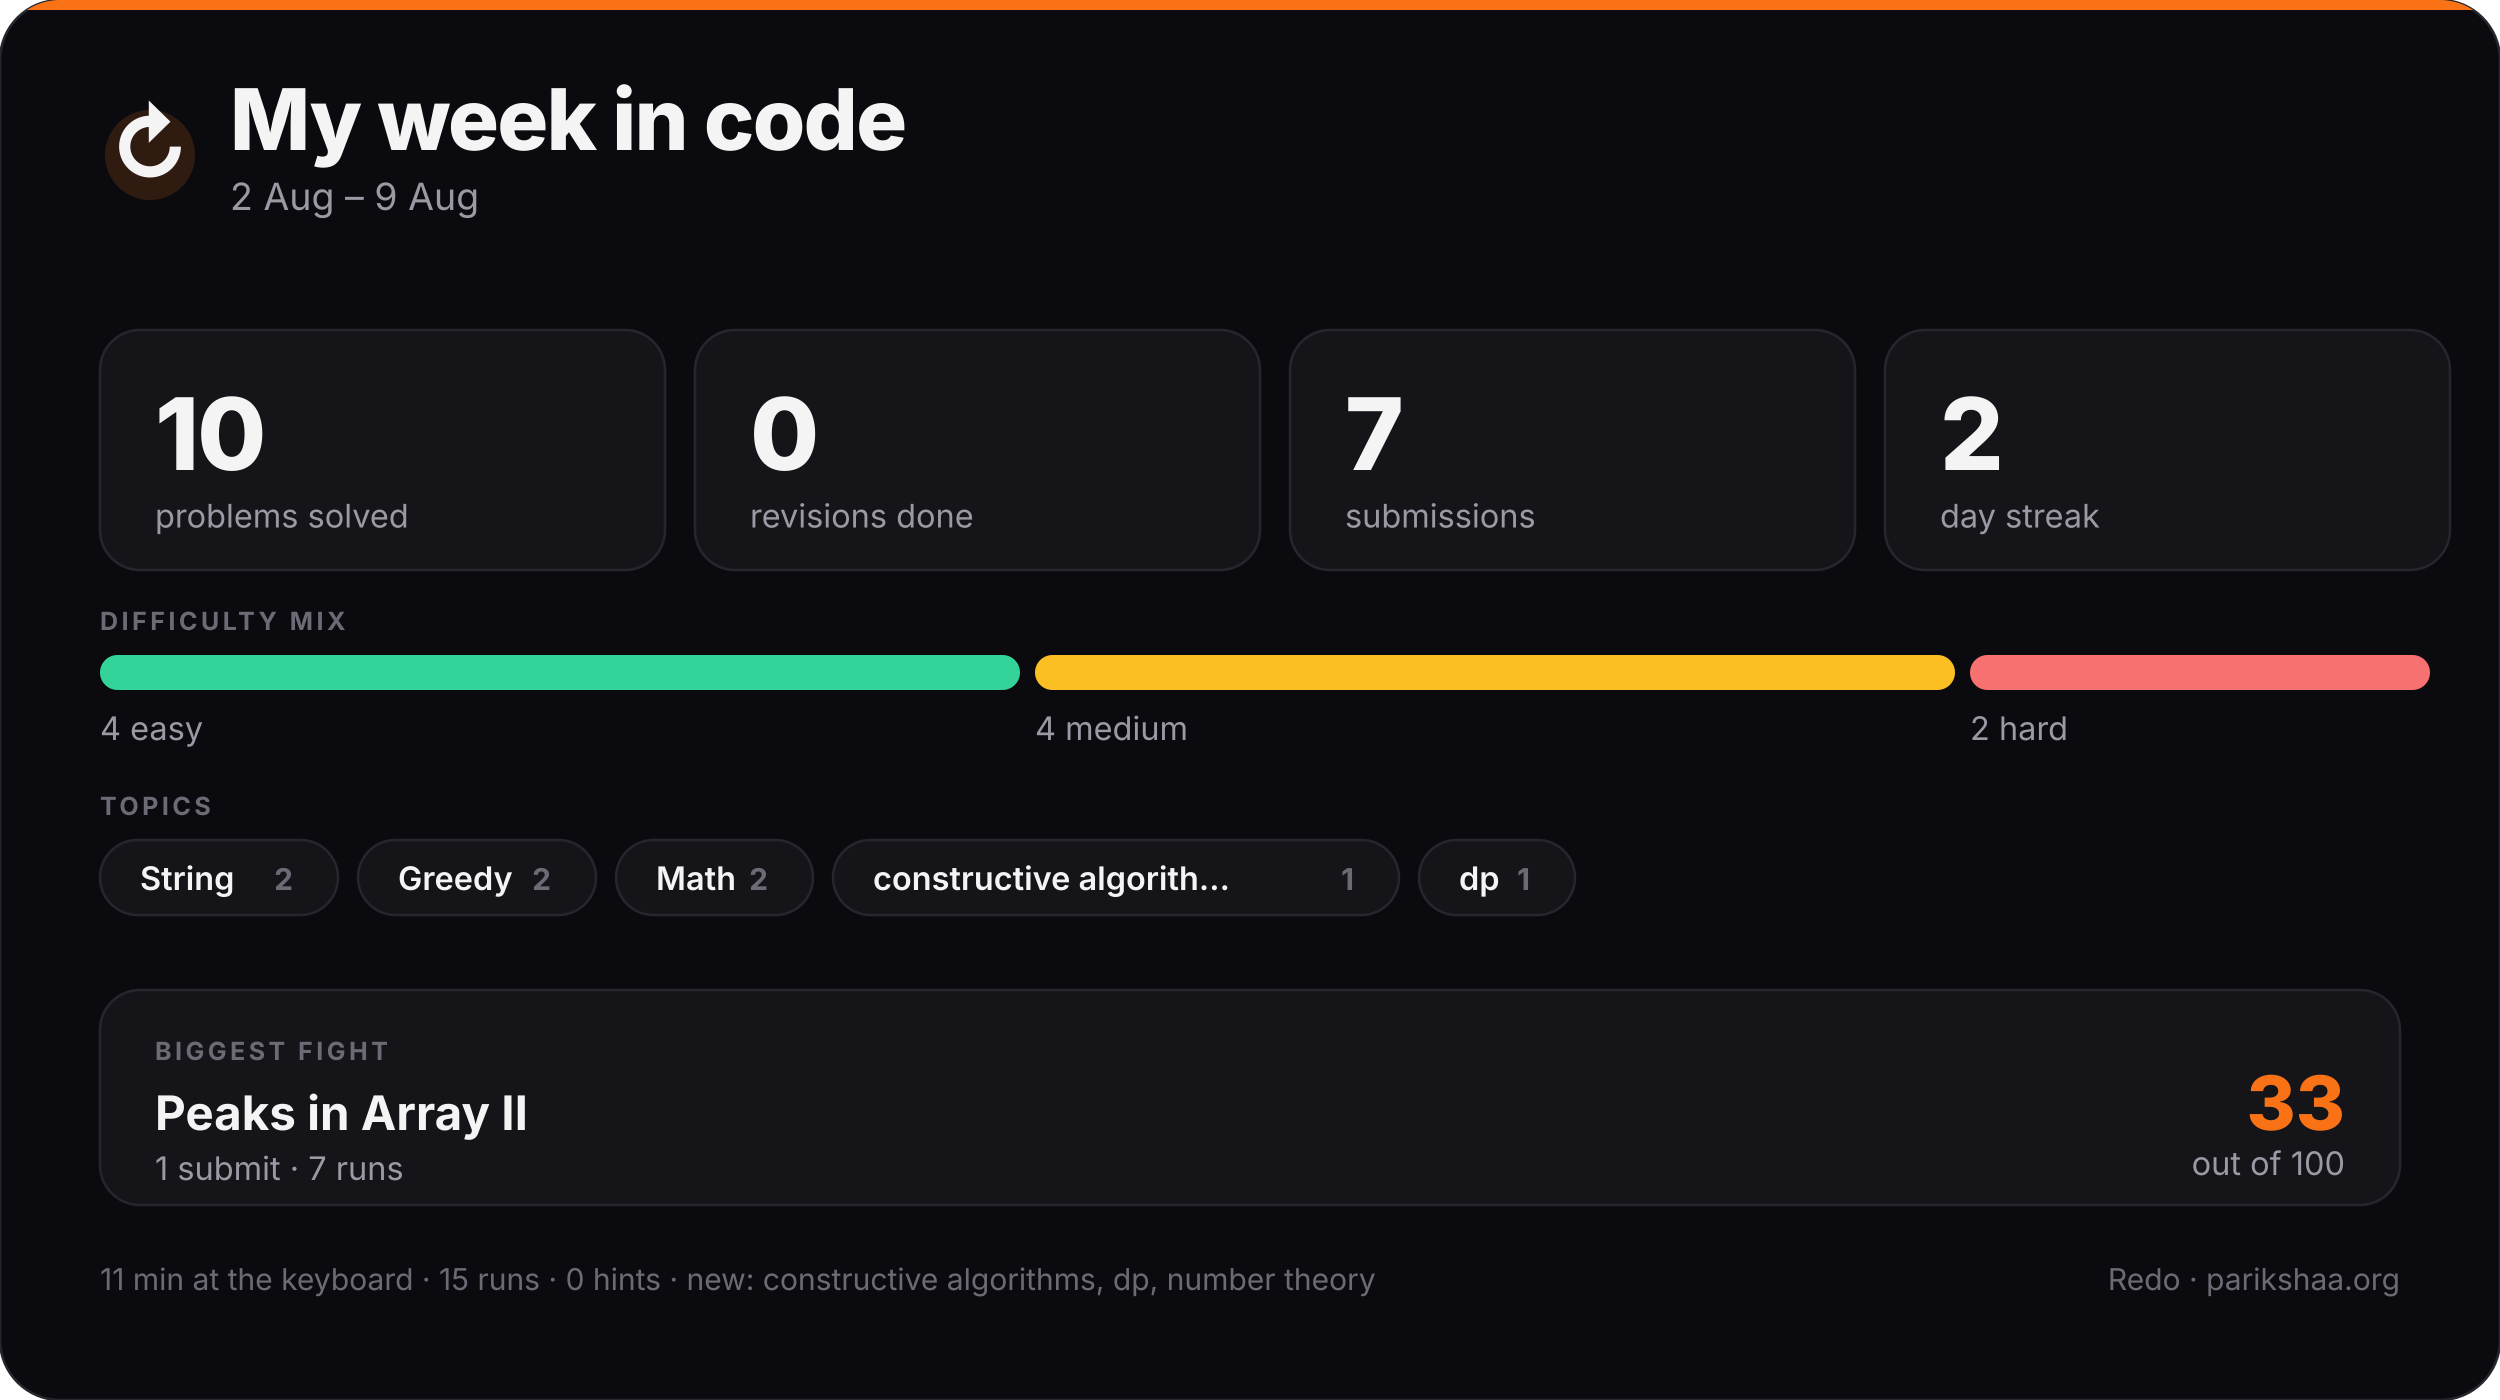
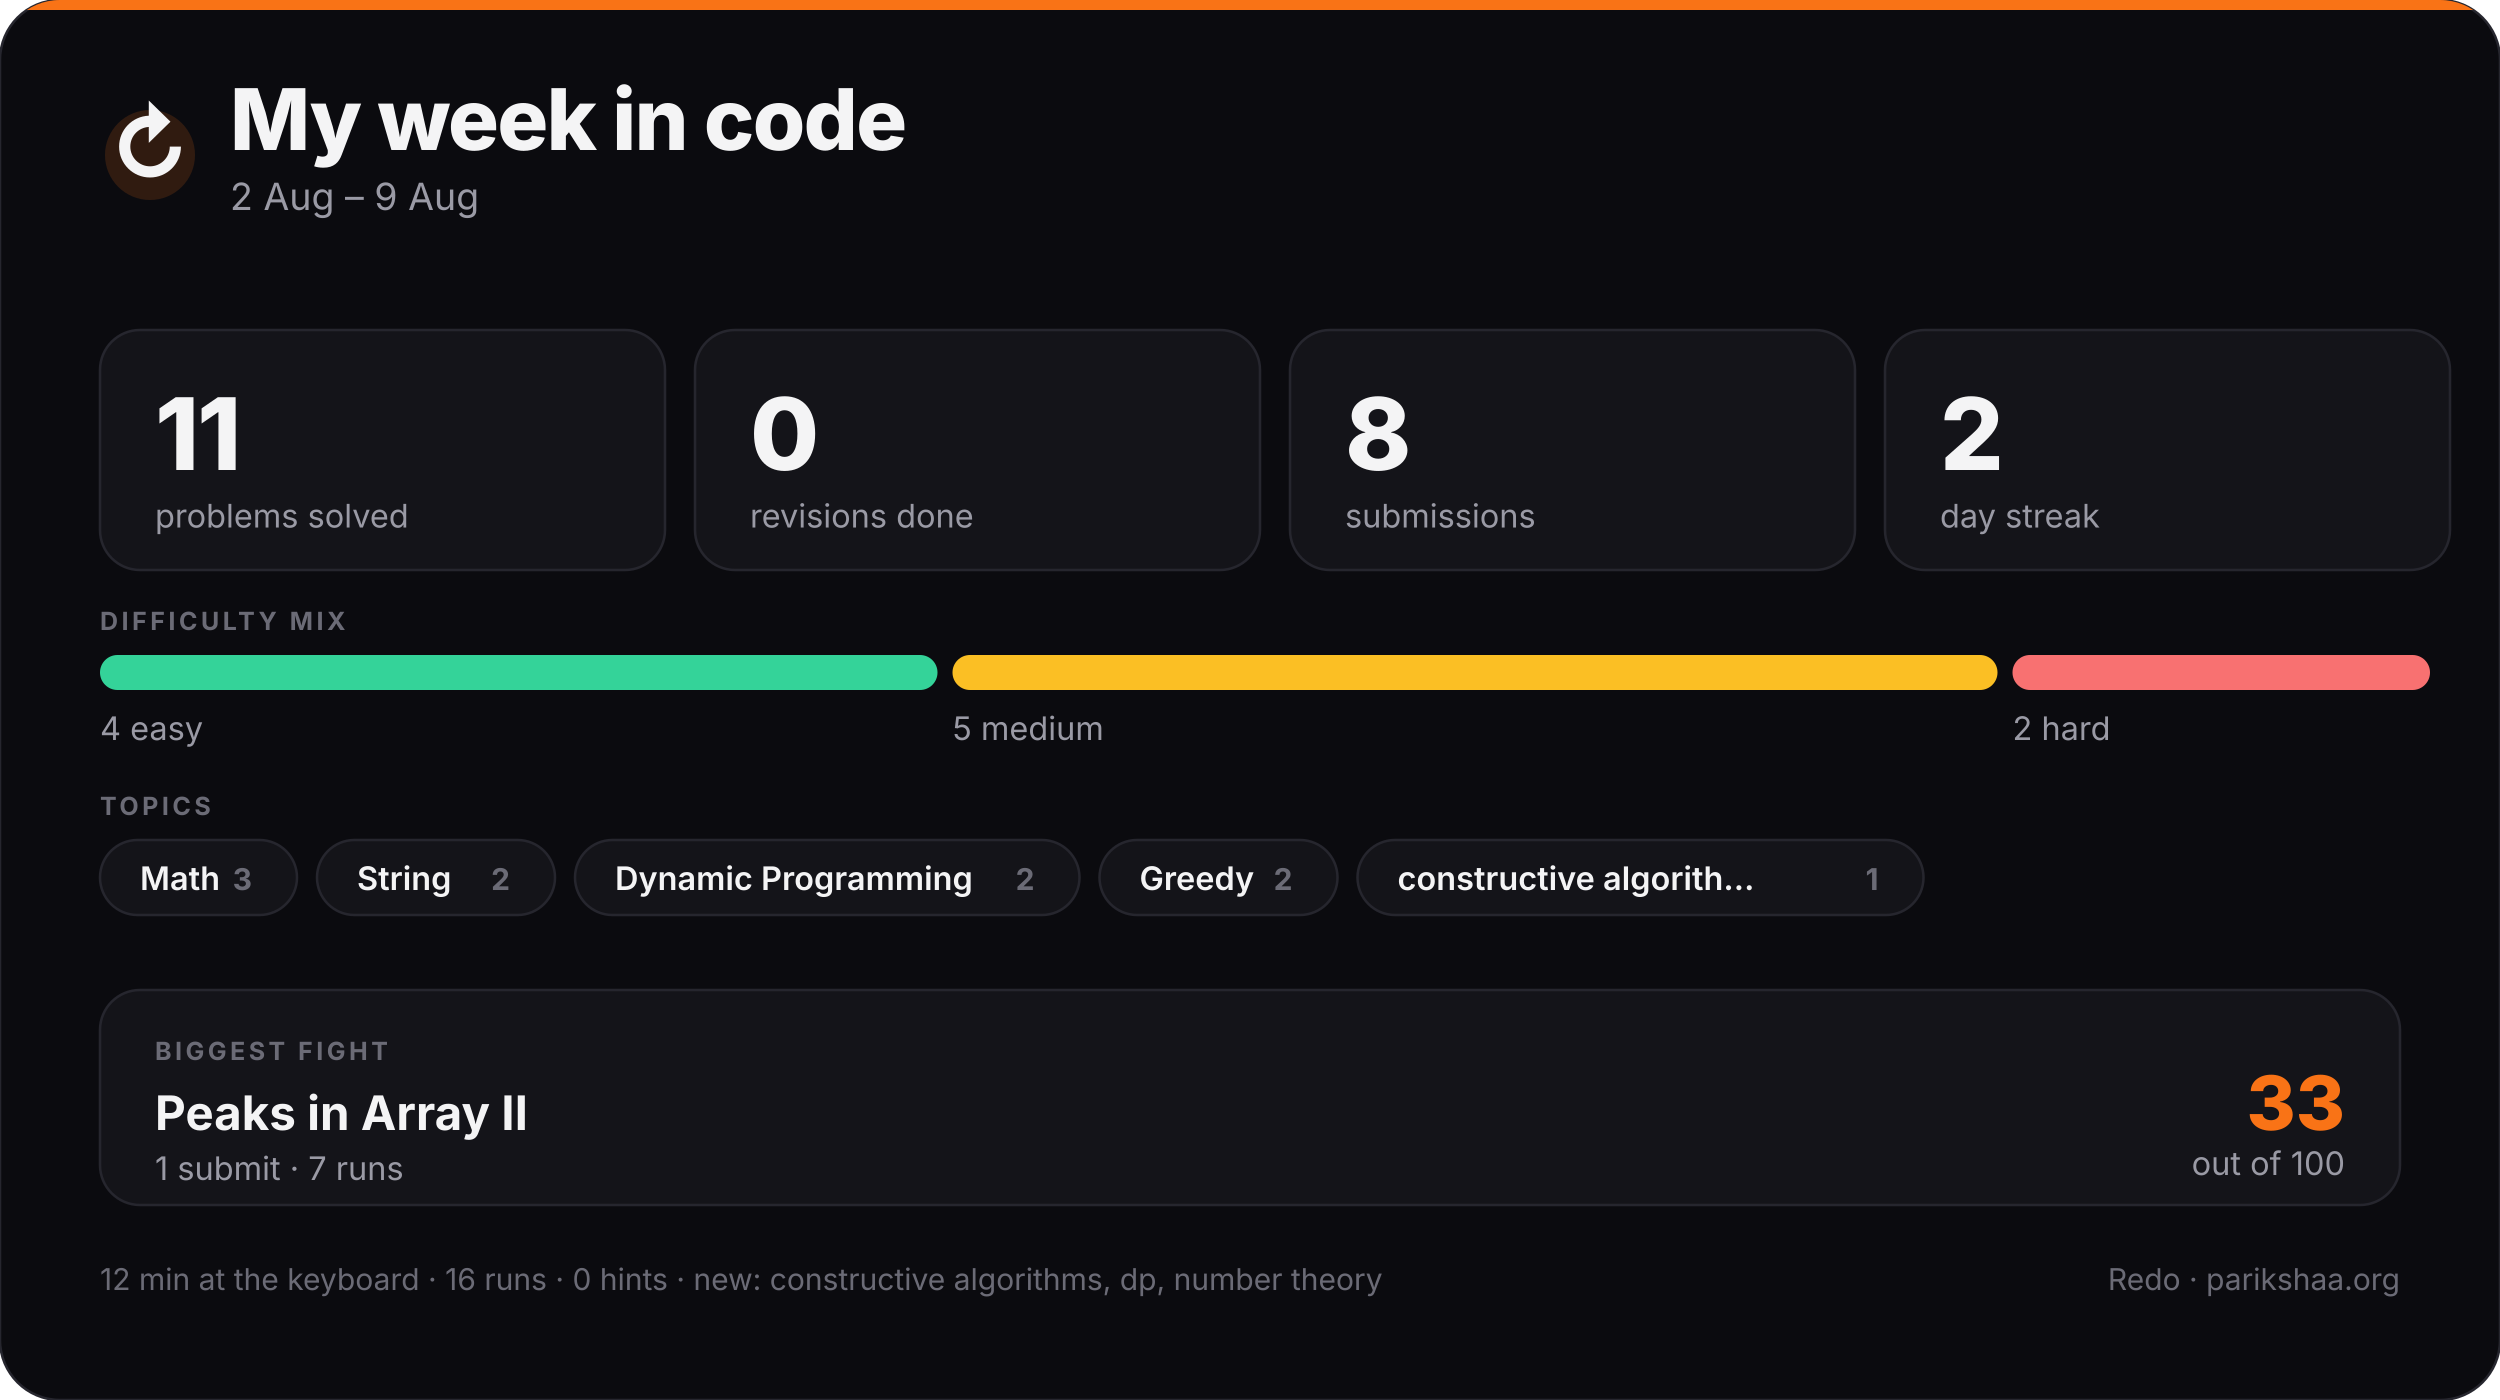
<svg xmlns="http://www.w3.org/2000/svg" width="1000" height="560" viewBox="0 0 1000 560" role="img" aria-label="Week in code">
  <style>
    text { font-family: -apple-system, BlinkMacSystemFont, "Segoe UI", Inter, sans-serif; }
    .title { fill: #f4f4f5; font-size: 34px; font-weight: 800; letter-spacing: -0.02em; }
    .sub { fill: #9a9aa5; font-size: 15px; }
    .big { fill: #f4f4f5; font-size: 40px; font-weight: 800; letter-spacing: -0.02em; }
    .small { fill: #9a9aa5; font-size: 13px; }
    .label { fill: #6b6b76; font-size: 10px; letter-spacing: 0.14em; font-weight: 700; }
    .chip { fill: #f4f4f5; font-size: 13px; font-weight: 600; }
    .chipCount { fill: #6b6b76; font-size: 12px; font-weight: 700; }
    .fightTitle { fill: #f4f4f5; font-size: 19px; font-weight: 700; }
    .fightScore { fill: #f97316; font-size: 30px; font-weight: 800; }
    .foot { fill: #6b6b76; font-size: 12px; }
    .rise { animation: rise 620ms cubic-bezier(.2,.8,.2,1) both; }
    @keyframes rise { from { opacity: 0; transform: translateY(8px); } to { opacity: 1; transform: none; } }
    @media (prefers-reduced-motion: reduce) { .rise { animation: none; } }
  </style>
  <defs>
    <clipPath id="card">
      <rect width="1000" height="560" rx="24" />
    </clipPath>
  </defs>
  <rect width="1000" height="560" rx="24" fill="#0b0b0f" stroke="#26262e" />
  <rect x="0" y="0" width="1000" height="4" fill="#f97316" clip-path="url(#card)" />
  <circle cx="60" cy="62" r="18" fill="#f97316" opacity="0.16" />
  <text x="60" y="71" class="title" fill="#f97316" text-anchor="middle" font-size="24">↻</text>
  <text x="92" y="60" class="title">My week in code</text>
  <text x="92" y="84" class="sub">2 Aug – 9 Aug</text>
  <g class="rise" style="animation-delay:0s">
    <rect x="40" y="132" width="226" height="96" rx="16" fill="#141419" stroke="#26262e" />
-     <text x="62" y="188" class="big">10</text>
+     <text x="62" y="188" class="big">11</text>
    <text x="62" y="211" class="small">problems solved</text>
  </g>
  <g class="rise" style="animation-delay:0.07s">
    <rect x="278" y="132" width="226" height="96" rx="16" fill="#141419" stroke="#26262e" />
    <text x="300" y="188" class="big">0</text>
    <text x="300" y="211" class="small">revisions done</text>
  </g>
  <g class="rise" style="animation-delay:0.14s">
    <rect x="516" y="132" width="226" height="96" rx="16" fill="#141419" stroke="#26262e" />
-     <text x="538" y="188" class="big">7</text>
+     <text x="538" y="188" class="big">8</text>
    <text x="538" y="211" class="small">submissions</text>
  </g>
  <g class="rise" style="animation-delay:0.21s">
    <rect x="754" y="132" width="226" height="96" rx="16" fill="#141419" stroke="#26262e" />
    <text x="776" y="188" class="big">2</text>
    <text x="776" y="211" class="small">day streak</text>
  </g>
  <text x="40" y="252" class="label">DIFFICULTY MIX</text>
-   <rect x="40" y="262" width="368" height="14" rx="7" fill="#34d399" />
+   <rect x="40" y="262" width="335" height="14" rx="7" fill="#34d399" />
  <text x="40" y="296" class="small" fill="#34d399">4 easy</text>
-   <rect x="414" y="262" width="368" height="14" rx="7" fill="#fbbf24" />
-   <text x="414" y="296" class="small" fill="#fbbf24">4 medium</text>
-   <rect x="788" y="262" width="184" height="14" rx="7" fill="#f87171" />
-   <text x="788" y="296" class="small" fill="#f87171">2 hard</text>
+   <rect x="381" y="262" width="418" height="14" rx="7" fill="#fbbf24" />
+   <text x="381" y="296" class="small" fill="#fbbf24">5 medium</text>
+   <rect x="805" y="262" width="167" height="14" rx="7" fill="#f87171" />
+   <text x="805" y="296" class="small" fill="#f87171">2 hard</text>
  <text x="40" y="326" class="label">TOPICS</text>
  <g class="rise">
-     <rect x="40" y="336" width="95.2" height="30" rx="15" fill="#141419" stroke="#26262e" />
-     <text x="56" y="356" class="chip">String</text>
-     <text x="117.2" y="356" class="chipCount" text-anchor="end">2</text>
+     <rect x="40" y="336" width="78.8" height="30" rx="15" fill="#141419" stroke="#26262e" />
+     <text x="56" y="356" class="chip">Math</text>
+     <text x="100.8" y="356" class="chipCount" text-anchor="end">3</text>
  </g>
  <g class="rise">
-     <rect x="143.2" y="336" width="95.2" height="30" rx="15" fill="#141419" stroke="#26262e" />
-     <text x="159.2" y="356" class="chip">Greedy</text>
-     <text x="220.4" y="356" class="chipCount" text-anchor="end">2</text>
+     <rect x="126.8" y="336" width="95.2" height="30" rx="15" fill="#141419" stroke="#26262e" />
+     <text x="142.8" y="356" class="chip">String</text>
+     <text x="204" y="356" class="chipCount" text-anchor="end">2</text>
  </g>
  <g class="rise">
-     <rect x="246.4" y="336" width="78.8" height="30" rx="15" fill="#141419" stroke="#26262e" />
-     <text x="262.4" y="356" class="chip">Math</text>
-     <text x="307.2" y="356" class="chipCount" text-anchor="end">2</text>
+     <rect x="230" y="336" width="201.8" height="30" rx="15" fill="#141419" stroke="#26262e" />
+     <text x="246" y="356" class="chip">Dynamic Programming</text>
+     <text x="413.8" y="356" class="chipCount" text-anchor="end">2</text>
  </g>
  <g class="rise">
-     <rect x="333.2" y="336" width="226.4" height="30" rx="15" fill="#141419" stroke="#26262e" />
-     <text x="349.2" y="356" class="chip">constructive algorith…</text>
-     <text x="541.6" y="356" class="chipCount" text-anchor="end">1</text>
+     <rect x="439.8" y="336" width="95.2" height="30" rx="15" fill="#141419" stroke="#26262e" />
+     <text x="455.8" y="356" class="chip">Greedy</text>
+     <text x="517" y="356" class="chipCount" text-anchor="end">2</text>
  </g>
  <g class="rise">
-     <rect x="567.6" y="336" width="62.4" height="30" rx="15" fill="#141419" stroke="#26262e" />
-     <text x="583.6" y="356" class="chip">dp</text>
-     <text x="612" y="356" class="chipCount" text-anchor="end">1</text>
+     <rect x="543" y="336" width="226.4" height="30" rx="15" fill="#141419" stroke="#26262e" />
+     <text x="559" y="356" class="chip">constructive algorith…</text>
+     <text x="751.4" y="356" class="chipCount" text-anchor="end">1</text>
  </g>
  <g class="rise" style="animation-delay:.25s">
    <rect x="40" y="396" width="920" height="86" rx="16" fill="#141419" stroke="#26262e" />
    <text x="62" y="424" class="label">BIGGEST FIGHT</text>
    <text x="62" y="452" class="fightTitle">Peaks in Array II</text>
    <text x="62" y="472" class="small">1 submit · 7 runs</text>
    <text x="938" y="452" class="fightScore" text-anchor="end">33</text>
    <text x="938" y="470" class="small" text-anchor="end">out of 100</text>
  </g>
-   <text x="40" y="516" class="foot">11 min at the keyboard · 15 runs · 0 hints · new: constructive algorithms, dp, number theory</text>
+   <text x="40" y="516" class="foot">12 min at the keyboard · 16 runs · 0 hints · new: constructive algorithms, dp, number theory</text>
  <text x="960" y="516" class="foot" text-anchor="end">Redo · parikshaa.org</text>
</svg>
